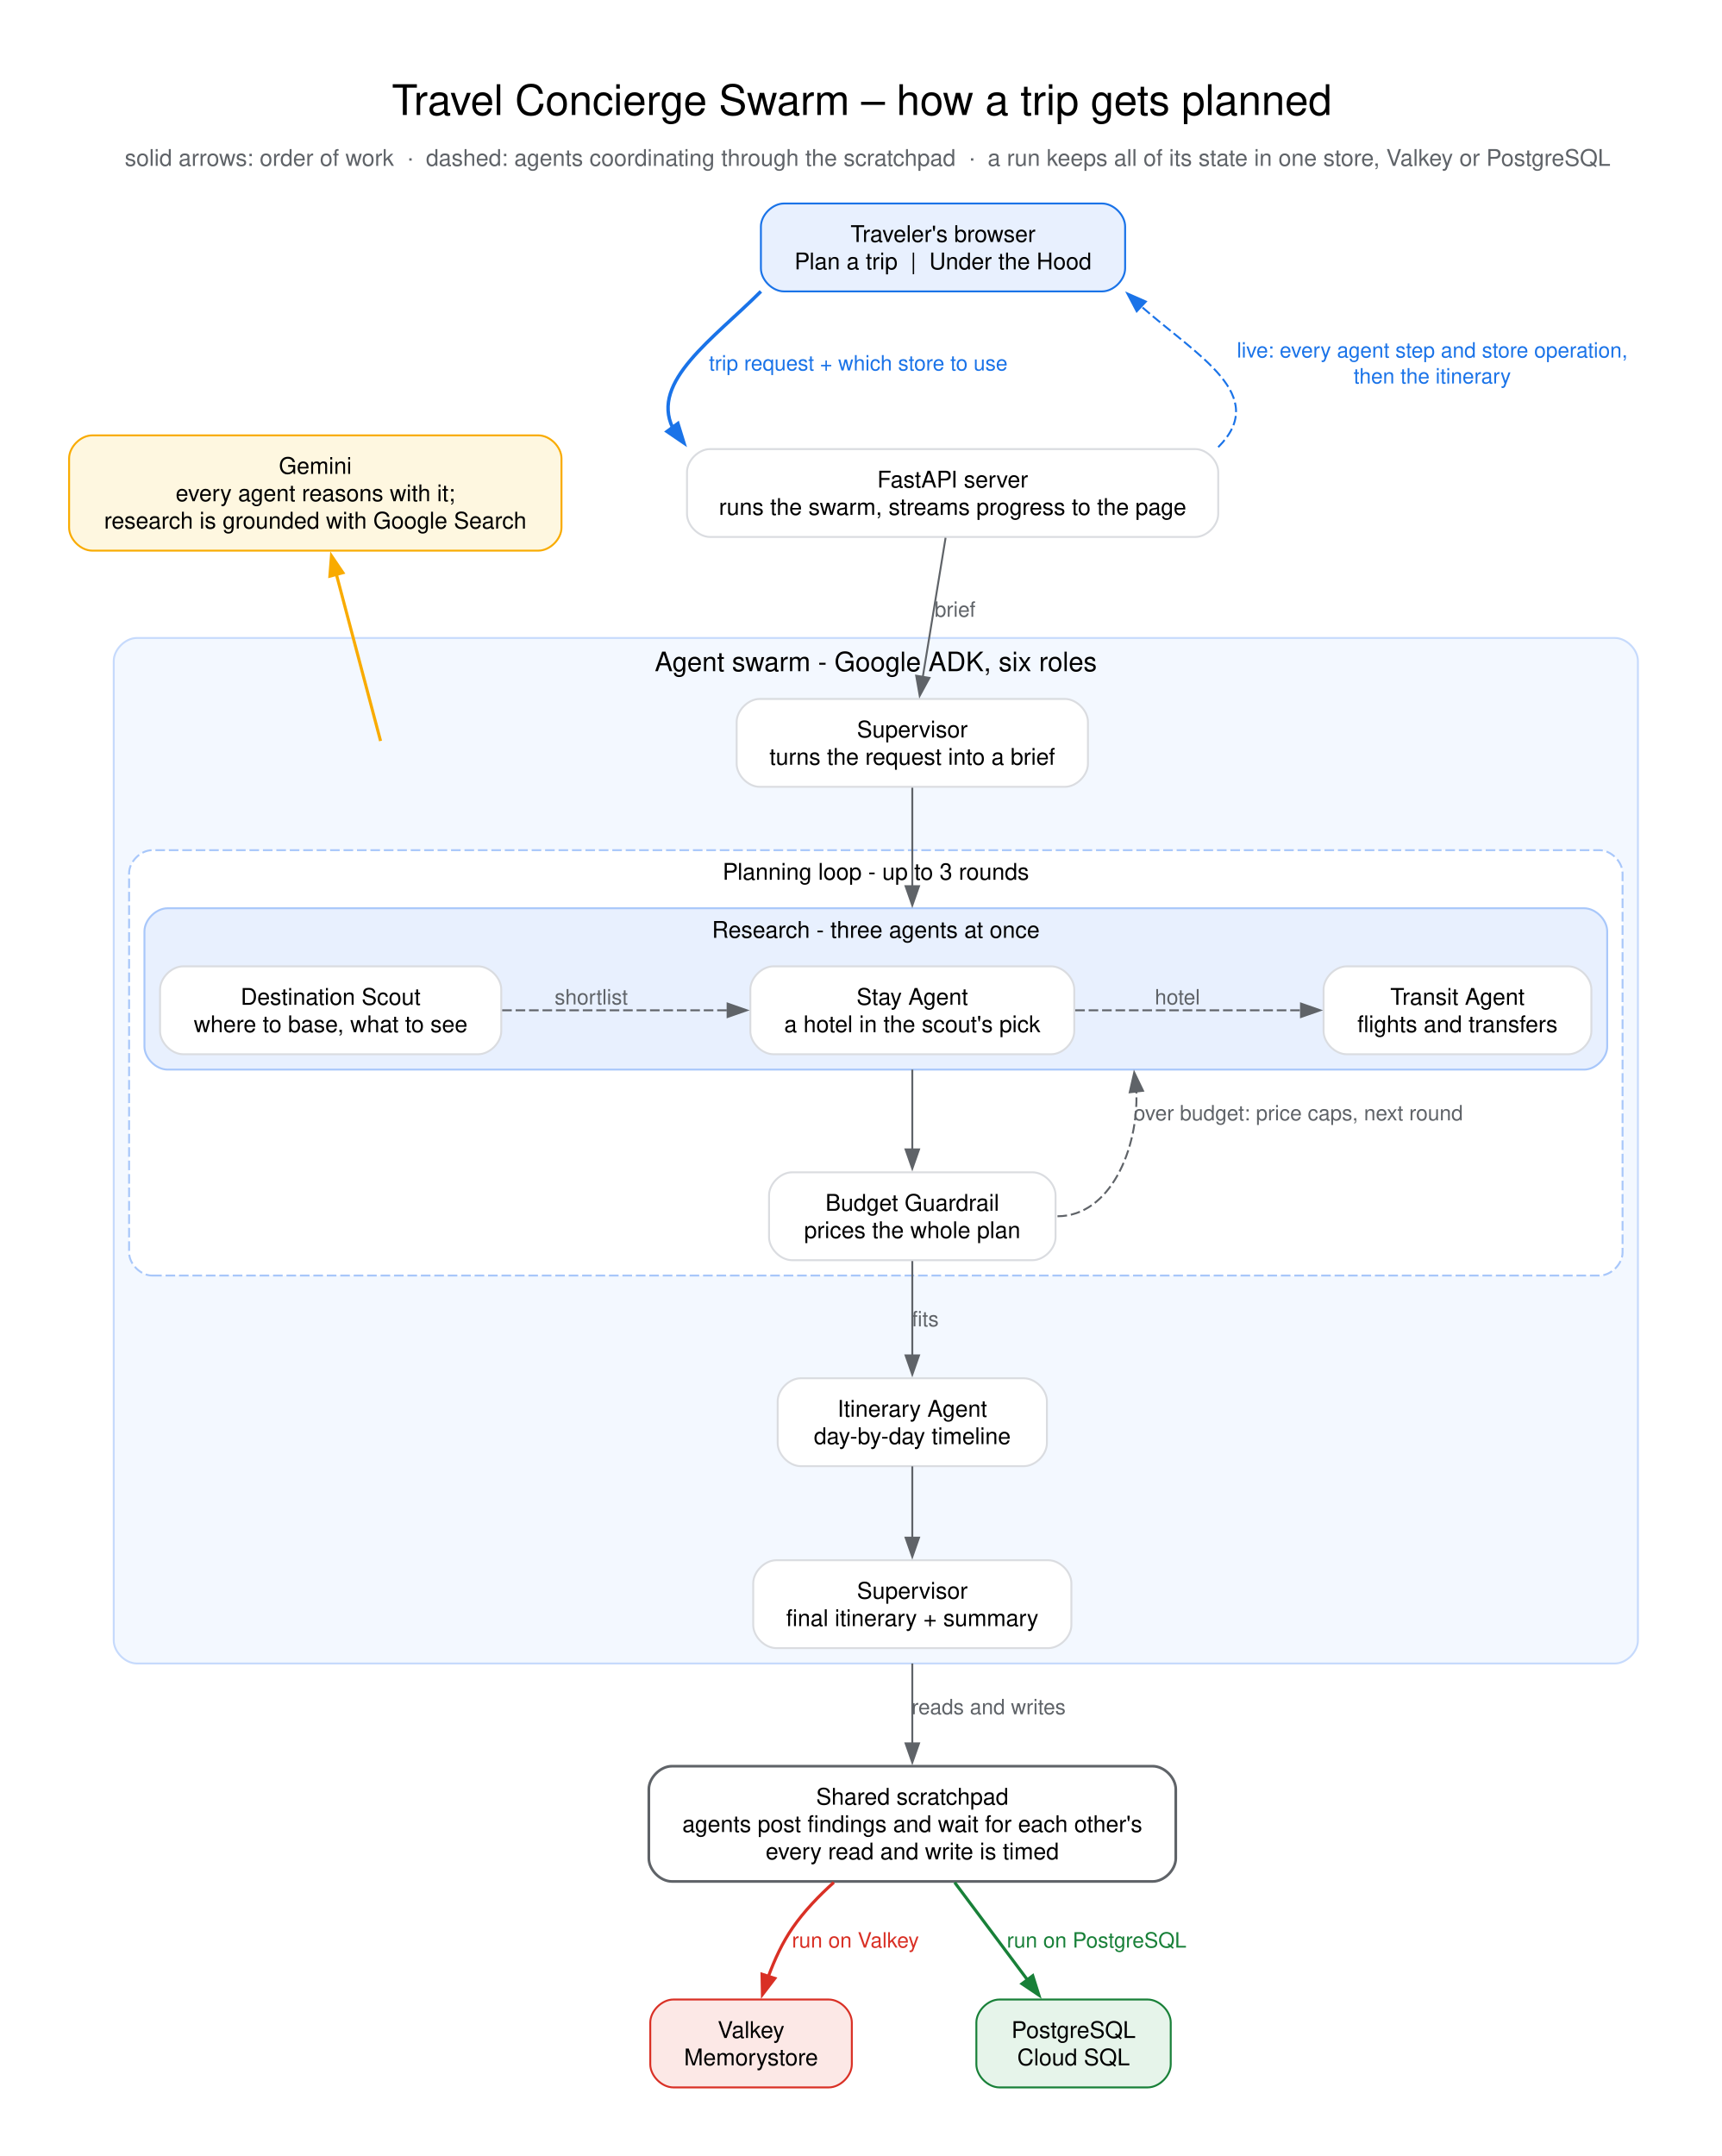
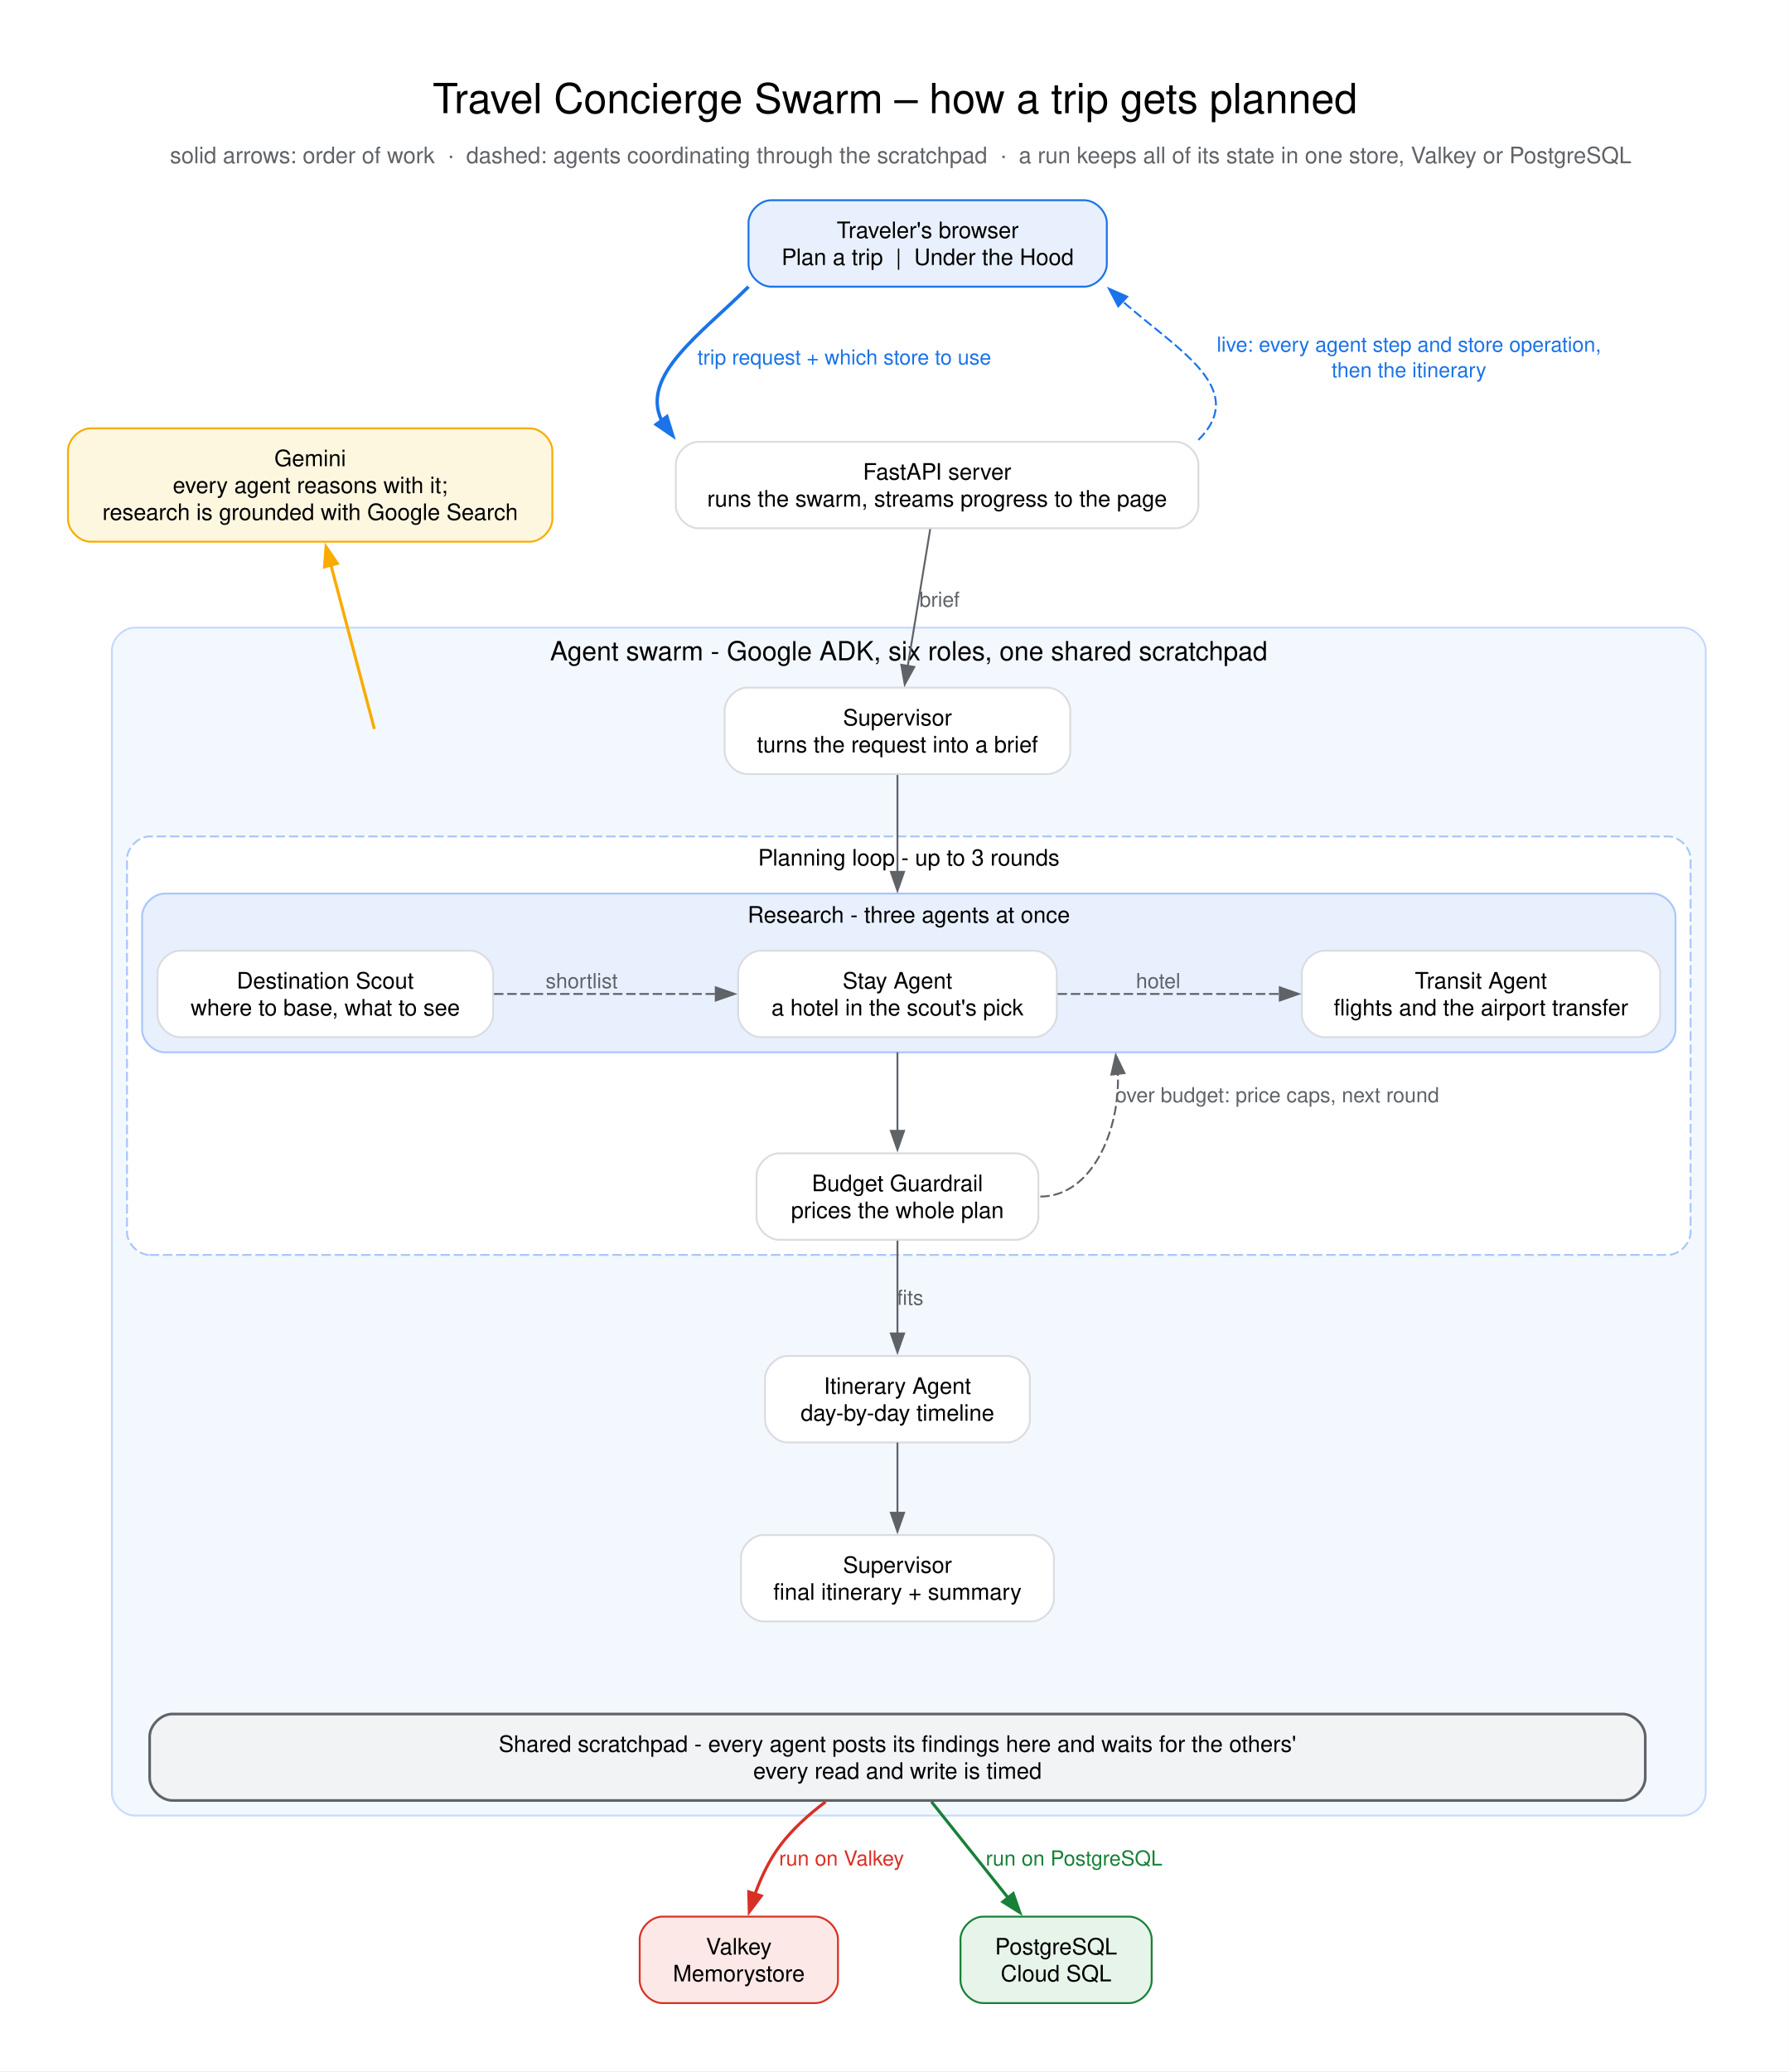
- <svg xmlns="http://www.w3.org/2000/svg" width="897pt" height="1123pt" viewBox="0.00 0.00 897.00 1123.00">
-   <g id="graph0" class="graph" transform="scale(1 1) rotate(0) translate(36 1087.27)">
-     <polygon fill="white" stroke="none" points="-36,36 -36,-1087.27 861.25,-1087.27 861.25,36 -36,36" />
-     <text xml:space="preserve" text-anchor="start" x="168.12" y="-1027.37" font-family="Helvetica,sans-Serif" font-size="22.00">Travel Concierge Swarm – how a trip gets planned</text>
-     <text xml:space="preserve" text-anchor="start" x="29" y="-1000.87" font-family="Helvetica,sans-Serif" font-size="12.00" fill="#5f6368">solid arrows: order of work  ·  dashed: agents coordinating through the scratchpad  ·  a run keeps all of its state in one store, Valkey or PostgreSQL</text>
+ <svg xmlns="http://www.w3.org/2000/svg" width="947pt" height="1097pt" viewBox="0.00 0.00 947.00 1097.00">
+   <g id="graph0" class="graph" transform="scale(1 1) rotate(0) translate(36 1060.52)">
+     <polygon fill="white" stroke="none" points="-36,36 -36,-1060.52 911.25,-1060.52 911.25,36 -36,36" />
+     <text xml:space="preserve" text-anchor="start" x="193.12" y="-1000.62" font-family="Helvetica,sans-Serif" font-size="22.00">Travel Concierge Swarm – how a trip gets planned</text>
+     <text xml:space="preserve" text-anchor="start" x="54" y="-974.12" font-family="Helvetica,sans-Serif" font-size="12.00" fill="#5f6368">solid arrows: order of work  ·  dashed: agents coordinating through the scratchpad  ·  a run keeps all of its state in one store, Valkey or PostgreSQL</text>
    <g id="clust1" class="cluster">
-       <path fill="#f3f8ff" stroke="#c6dafc" d="M35.25,-220.81C35.25,-220.81 805.25,-220.81 805.25,-220.81 811.25,-220.81 817.25,-226.81 817.25,-232.81 817.25,-232.81 817.25,-742.96 817.25,-742.96 817.25,-748.96 811.25,-754.96 805.25,-754.96 805.25,-754.96 35.25,-754.96 35.25,-754.96 29.25,-754.96 23.25,-748.96 23.25,-742.96 23.25,-742.96 23.25,-232.81 23.25,-232.81 23.25,-226.81 29.25,-220.81 35.25,-220.81" />
-       <text xml:space="preserve" text-anchor="middle" x="420.25" y="-737.66" font-family="Helvetica,sans-Serif" font-size="14.00">Agent swarm - Google ADK, six roles</text>
+       <path fill="#f3f8ff" stroke="#c6dafc" d="M35.25,-99.28C35.25,-99.28 855.25,-99.28 855.25,-99.28 861.25,-99.28 867.25,-105.28 867.25,-111.28 867.25,-111.28 867.25,-716.21 867.25,-716.21 867.25,-722.21 861.25,-728.21 855.25,-728.21 855.25,-728.21 35.25,-728.21 35.25,-728.21 29.25,-728.21 23.25,-722.21 23.25,-716.21 23.25,-716.21 23.25,-111.28 23.25,-111.28 23.25,-105.28 29.25,-99.28 35.25,-99.28" />
+       <text xml:space="preserve" text-anchor="middle" x="445.25" y="-710.91" font-family="Helvetica,sans-Serif" font-size="14.00">Agent swarm - Google ADK, six roles, one shared scratchpad</text>
    </g>
    <g id="clust3" class="cluster">
-       <path fill="white" stroke="#a8c7fa" stroke-dasharray="5,2" d="M43.25,-422.87C43.25,-422.87 797.25,-422.87 797.25,-422.87 803.25,-422.87 809.25,-428.87 809.25,-434.87 809.25,-434.87 809.25,-632.43 809.25,-632.43 809.25,-638.43 803.25,-644.43 797.25,-644.43 797.25,-644.43 43.25,-644.43 43.25,-644.43 37.25,-644.43 31.25,-638.43 31.25,-632.43 31.25,-632.43 31.25,-434.87 31.25,-434.87 31.25,-428.87 37.25,-422.87 43.25,-422.87" />
-       <text xml:space="preserve" text-anchor="middle" x="420.25" y="-629.03" font-family="Helvetica,sans-Serif" font-size="12.00">Planning loop - up to 3 rounds</text>
+       <path fill="white" stroke="#a8c7fa" stroke-dasharray="5,2" d="M43.25,-396.12C43.25,-396.12 847.25,-396.12 847.25,-396.12 853.25,-396.12 859.25,-402.12 859.25,-408.12 859.25,-408.12 859.25,-605.68 859.25,-605.68 859.25,-611.68 853.25,-617.68 847.25,-617.68 847.25,-617.68 43.25,-617.68 43.25,-617.68 37.25,-617.68 31.25,-611.68 31.25,-605.68 31.25,-605.68 31.25,-408.12 31.25,-408.12 31.25,-402.12 37.25,-396.12 43.25,-396.12" />
+       <text xml:space="preserve" text-anchor="middle" x="445.25" y="-602.28" font-family="Helvetica,sans-Serif" font-size="12.00">Planning loop - up to 3 rounds</text>
    </g>
    <g id="clust4" class="cluster">
-       <path fill="#e8f0fe" stroke="#a8c7fa" d="M51.25,-530.15C51.25,-530.15 789.25,-530.15 789.25,-530.15 795.25,-530.15 801.25,-536.15 801.25,-542.15 801.25,-542.15 801.25,-602.18 801.25,-602.18 801.25,-608.18 795.25,-614.18 789.25,-614.18 789.25,-614.18 51.25,-614.18 51.25,-614.18 45.25,-614.18 39.25,-608.18 39.25,-602.18 39.25,-602.18 39.25,-542.15 39.25,-542.15 39.25,-536.15 45.25,-530.15 51.25,-530.15" />
-       <text xml:space="preserve" text-anchor="middle" x="420.25" y="-598.78" font-family="Helvetica,sans-Serif" font-size="12.00">Research - three agents at once</text>
+       <path fill="#e8f0fe" stroke="#a8c7fa" d="M51.25,-503.4C51.25,-503.4 839.25,-503.4 839.25,-503.4 845.25,-503.4 851.25,-509.4 851.25,-515.4 851.25,-515.4 851.25,-575.43 851.25,-575.43 851.25,-581.43 845.25,-587.43 839.25,-587.43 839.25,-587.43 51.25,-587.43 51.25,-587.43 45.25,-587.43 39.25,-581.43 39.25,-575.43 39.25,-575.43 39.25,-515.4 39.25,-515.4 39.25,-509.4 45.25,-503.4 51.25,-503.4" />
+       <text xml:space="preserve" text-anchor="middle" x="445.25" y="-572.03" font-family="Helvetica,sans-Serif" font-size="12.00">Research - three agents at once</text>
    </g>
    <g id="node1" class="node">
-       <path fill="#e8f0fe" stroke="#1a73e8" d="M538.12,-981.27C538.12,-981.27 372.38,-981.27 372.38,-981.27 366.38,-981.27 360.38,-975.27 360.38,-969.27 360.38,-969.27 360.38,-947.49 360.38,-947.49 360.38,-941.49 366.38,-935.49 372.38,-935.49 372.38,-935.49 538.12,-935.49 538.12,-935.49 544.12,-935.49 550.12,-941.49 550.12,-947.49 550.12,-947.49 550.12,-969.27 550.12,-969.27 550.12,-975.27 544.12,-981.27 538.12,-981.27" />
-       <text xml:space="preserve" text-anchor="middle" x="455.25" y="-961.23" font-family="Helvetica,sans-Serif" font-size="12.00">Traveler's browser</text>
-       <text xml:space="preserve" text-anchor="middle" x="455.25" y="-946.98" font-family="Helvetica,sans-Serif" font-size="12.00">Plan a trip  |  Under the Hood</text>
+       <path fill="#e8f0fe" stroke="#1a73e8" d="M538.12,-954.52C538.12,-954.52 372.38,-954.52 372.38,-954.52 366.38,-954.52 360.38,-948.52 360.38,-942.52 360.38,-942.52 360.38,-920.74 360.38,-920.74 360.38,-914.74 366.38,-908.74 372.38,-908.74 372.38,-908.74 538.12,-908.74 538.12,-908.74 544.12,-908.74 550.12,-914.74 550.12,-920.74 550.12,-920.74 550.12,-942.52 550.12,-942.52 550.12,-948.52 544.12,-954.52 538.12,-954.52" />
+       <text xml:space="preserve" text-anchor="middle" x="455.25" y="-934.48" font-family="Helvetica,sans-Serif" font-size="12.00">Traveler's browser</text>
+       <text xml:space="preserve" text-anchor="middle" x="455.25" y="-920.23" font-family="Helvetica,sans-Serif" font-size="12.00">Plan a trip  |  Under the Hood</text>
    </g>
    <g id="node2" class="node">
-       <path fill="white" stroke="#dadce0" d="M586.62,-853.36C586.62,-853.36 333.88,-853.36 333.88,-853.36 327.88,-853.36 321.88,-847.36 321.88,-841.36 321.88,-841.36 321.88,-819.58 321.88,-819.58 321.88,-813.58 327.88,-807.58 333.88,-807.58 333.88,-807.58 586.62,-807.58 586.62,-807.58 592.62,-807.58 598.62,-813.58 598.62,-819.58 598.62,-819.58 598.62,-841.36 598.62,-841.36 598.62,-847.36 592.62,-853.36 586.62,-853.36" />
-       <text xml:space="preserve" text-anchor="middle" x="460.25" y="-833.32" font-family="Helvetica,sans-Serif" font-size="12.00">FastAPI server</text>
-       <text xml:space="preserve" text-anchor="middle" x="460.25" y="-819.07" font-family="Helvetica,sans-Serif" font-size="12.00">runs the swarm, streams progress to the page</text>
+       <path fill="white" stroke="#dadce0" d="M586.62,-826.61C586.62,-826.61 333.88,-826.61 333.88,-826.61 327.88,-826.61 321.88,-820.61 321.88,-814.61 321.88,-814.61 321.88,-792.83 321.88,-792.83 321.88,-786.83 327.88,-780.83 333.88,-780.83 333.88,-780.83 586.62,-780.83 586.62,-780.83 592.62,-780.83 598.62,-786.83 598.62,-792.83 598.62,-792.83 598.62,-814.61 598.62,-814.61 598.62,-820.61 592.62,-826.61 586.62,-826.61" />
+       <text xml:space="preserve" text-anchor="middle" x="460.25" y="-806.57" font-family="Helvetica,sans-Serif" font-size="12.00">FastAPI server</text>
+       <text xml:space="preserve" text-anchor="middle" x="460.25" y="-792.32" font-family="Helvetica,sans-Serif" font-size="12.00">runs the swarm, streams progress to the page</text>
    </g>
    <g id="edge1" class="edge">
-       <path fill="none" stroke="#1a73e8" stroke-width="1.8" d="M360.38,-935.49C335.57,-910.69 302.83,-888.62 314.42,-864.47" />
-       <polygon fill="#1a73e8" stroke="#1a73e8" stroke-width="1.8" points="317.14,-866.68 320.26,-856.56 311.51,-862.53 317.14,-866.68" />
-       <text xml:space="preserve" text-anchor="middle" x="414.16" y="-894.29" font-family="Helvetica,sans-Serif" font-size="11.00" fill="#1a73e8">trip request + which store to use  </text>
+       <path fill="none" stroke="#1a73e8" stroke-width="1.8" d="M360.38,-908.74C335.57,-883.94 302.83,-861.87 314.42,-837.72" />
+       <polygon fill="#1a73e8" stroke="#1a73e8" stroke-width="1.8" points="317.14,-839.93 320.26,-829.81 311.51,-835.78 317.14,-839.93" />
+       <text xml:space="preserve" text-anchor="middle" x="414.16" y="-867.54" font-family="Helvetica,sans-Serif" font-size="11.00" fill="#1a73e8">trip request + which store to use  </text>
    </g>
    <g id="node3" class="node">
-       <path fill="#fef7e0" stroke="#f9ab00" d="M244.5,-860.49C244.5,-860.49 12,-860.49 12,-860.49 6,-860.49 0,-854.49 0,-848.49 0,-848.49 0,-812.46 0,-812.46 0,-806.46 6,-800.46 12,-800.46 12,-800.46 244.5,-800.46 244.5,-800.46 250.5,-800.46 256.5,-806.46 256.5,-812.46 256.5,-812.46 256.5,-848.49 256.5,-848.49 256.5,-854.49 250.5,-860.49 244.5,-860.49" />
-       <text xml:space="preserve" text-anchor="middle" x="128.25" y="-840.45" font-family="Helvetica,sans-Serif" font-size="12.00">Gemini</text>
-       <text xml:space="preserve" text-anchor="middle" x="128.25" y="-826.2" font-family="Helvetica,sans-Serif" font-size="12.00">every agent reasons with it;</text>
-       <text xml:space="preserve" text-anchor="middle" x="128.25" y="-811.95" font-family="Helvetica,sans-Serif" font-size="12.00">research is grounded with Google Search</text>
+       <path fill="#fef7e0" stroke="#f9ab00" d="M244.5,-833.74C244.5,-833.74 12,-833.74 12,-833.74 6,-833.74 0,-827.74 0,-821.74 0,-821.74 0,-785.71 0,-785.71 0,-779.71 6,-773.71 12,-773.71 12,-773.71 244.5,-773.71 244.5,-773.71 250.5,-773.71 256.5,-779.71 256.5,-785.71 256.5,-785.71 256.5,-821.74 256.5,-821.74 256.5,-827.74 250.5,-833.74 244.5,-833.74" />
+       <text xml:space="preserve" text-anchor="middle" x="128.25" y="-813.7" font-family="Helvetica,sans-Serif" font-size="12.00">Gemini</text>
+       <text xml:space="preserve" text-anchor="middle" x="128.25" y="-799.45" font-family="Helvetica,sans-Serif" font-size="12.00">every agent reasons with it;</text>
+       <text xml:space="preserve" text-anchor="middle" x="128.25" y="-785.2" font-family="Helvetica,sans-Serif" font-size="12.00">research is grounded with Google Search</text>
    </g>
    <g id="edge2" class="edge">
-       <path fill="none" stroke="#1a73e8" stroke-dasharray="5,2" d="M598.62,-854.36C625.66,-881.4 587.91,-901.82 558.52,-927.67" />
-       <polygon fill="#1a73e8" stroke="#1a73e8" points="556.16,-925.08 551.23,-934.46 560.93,-930.2 556.16,-925.08" />
-       <text xml:space="preserve" text-anchor="middle" x="707.06" y="-901.04" font-family="Helvetica,sans-Serif" font-size="11.00" fill="#1a73e8">  live: every agent step and store operation,</text>
-       <text xml:space="preserve" text-anchor="middle" x="707.06" y="-887.54" font-family="Helvetica,sans-Serif" font-size="11.00" fill="#1a73e8">  then the itinerary</text>
+       <path fill="none" stroke="#1a73e8" stroke-dasharray="5,2" d="M598.62,-827.61C625.66,-854.65 587.91,-875.07 558.52,-900.92" />
+       <polygon fill="#1a73e8" stroke="#1a73e8" points="556.16,-898.33 551.23,-907.71 560.93,-903.45 556.16,-898.33" />
+       <text xml:space="preserve" text-anchor="middle" x="707.06" y="-874.29" font-family="Helvetica,sans-Serif" font-size="11.00" fill="#1a73e8">  live: every agent step and store operation,</text>
+       <text xml:space="preserve" text-anchor="middle" x="707.06" y="-860.79" font-family="Helvetica,sans-Serif" font-size="11.00" fill="#1a73e8">  then the itinerary</text>
    </g>
    <g id="node5" class="node">
-       <path fill="white" stroke="#dadce0" d="M518.75,-723.21C518.75,-723.21 359.75,-723.21 359.75,-723.21 353.75,-723.21 347.75,-717.21 347.75,-711.21 347.75,-711.21 347.75,-689.43 347.75,-689.43 347.75,-683.43 353.75,-677.43 359.75,-677.43 359.75,-677.43 518.75,-677.43 518.75,-677.43 524.75,-677.43 530.75,-683.43 530.75,-689.43 530.75,-689.43 530.75,-711.21 530.75,-711.21 530.75,-717.21 524.75,-723.21 518.75,-723.21" />
-       <text xml:space="preserve" text-anchor="middle" x="439.25" y="-703.17" font-family="Helvetica,sans-Serif" font-size="12.00">Supervisor</text>
-       <text xml:space="preserve" text-anchor="middle" x="439.25" y="-688.92" font-family="Helvetica,sans-Serif" font-size="12.00">turns the request into a brief</text>
+       <path fill="white" stroke="#dadce0" d="M518.75,-696.46C518.75,-696.46 359.75,-696.46 359.75,-696.46 353.75,-696.46 347.75,-690.46 347.75,-684.46 347.75,-684.46 347.75,-662.68 347.75,-662.68 347.75,-656.68 353.75,-650.68 359.75,-650.68 359.75,-650.68 518.75,-650.68 518.75,-650.68 524.75,-650.68 530.75,-656.68 530.75,-662.68 530.75,-662.68 530.75,-684.46 530.75,-684.46 530.75,-690.46 524.75,-696.46 518.75,-696.46" />
+       <text xml:space="preserve" text-anchor="middle" x="439.25" y="-676.42" font-family="Helvetica,sans-Serif" font-size="12.00">Supervisor</text>
+       <text xml:space="preserve" text-anchor="middle" x="439.25" y="-662.17" font-family="Helvetica,sans-Serif" font-size="12.00">turns the request into a brief</text>
    </g>
    <g id="edge4" class="edge">
-       <path fill="none" stroke="#5f6368" d="M456.59,-807.15C453.31,-787.12 448.45,-757.45 444.71,-734.62" />
-       <polygon fill="#5f6368" stroke="#5f6368" points="448.18,-734.18 443.11,-724.88 441.27,-735.32 448.18,-734.18" />
-       <text xml:space="preserve" text-anchor="middle" x="461.51" y="-766.01" font-family="Helvetica,sans-Serif" font-size="11.00" fill="#5f6368">brief</text>
+       <path fill="none" stroke="#5f6368" d="M456.59,-780.4C453.31,-760.37 448.45,-730.7 444.71,-707.87" />
+       <polygon fill="#5f6368" stroke="#5f6368" points="448.18,-707.43 443.11,-698.13 441.27,-708.57 448.18,-707.43" />
+       <text xml:space="preserve" text-anchor="middle" x="461.51" y="-739.26" font-family="Helvetica,sans-Serif" font-size="11.00" fill="#5f6368">brief</text>
    </g>
    <g id="edge13" class="edge">
-       <path fill="none" stroke="#f9ab00" stroke-width="1.6" d="M139.15,-788.41C149.09,-750.92 162.25,-701.32 162.25,-701.32" />
-       <polygon fill="#f9ab00" stroke="#f9ab00" stroke-width="1.6" points="135.85,-787.17 136.67,-797.73 142.62,-788.96 135.85,-787.17" />
+       <path fill="none" stroke="#f9ab00" stroke-width="1.6" d="M139.15,-761.66C149.09,-724.17 162.25,-674.57 162.25,-674.57" />
+       <polygon fill="#f9ab00" stroke="#f9ab00" stroke-width="1.6" points="135.85,-760.42 136.67,-770.98 142.62,-762.21 135.85,-760.42" />
    </g>
    <g id="node7" class="node">
-       <path fill="white" stroke="#dadce0" d="M511.62,-583.93C511.62,-583.93 366.88,-583.93 366.88,-583.93 360.88,-583.93 354.88,-577.93 354.88,-571.93 354.88,-571.93 354.88,-550.15 354.88,-550.15 354.88,-544.15 360.88,-538.15 366.88,-538.15 366.88,-538.15 511.62,-538.15 511.62,-538.15 517.62,-538.15 523.62,-544.15 523.62,-550.15 523.62,-550.15 523.62,-571.93 523.62,-571.93 523.62,-577.93 517.62,-583.93 511.62,-583.93" />
-       <text xml:space="preserve" text-anchor="middle" x="439.25" y="-563.89" font-family="Helvetica,sans-Serif" font-size="12.00">Stay Agent</text>
-       <text xml:space="preserve" text-anchor="middle" x="439.25" y="-549.64" font-family="Helvetica,sans-Serif" font-size="12.00">a hotel in the scout's pick</text>
+       <path fill="white" stroke="#dadce0" d="M511.62,-557.18C511.62,-557.18 366.88,-557.18 366.88,-557.18 360.88,-557.18 354.88,-551.18 354.88,-545.18 354.88,-545.18 354.88,-523.4 354.88,-523.4 354.88,-517.4 360.88,-511.4 366.88,-511.4 366.88,-511.4 511.62,-511.4 511.62,-511.4 517.62,-511.4 523.62,-517.4 523.62,-523.4 523.62,-523.4 523.62,-545.18 523.62,-545.18 523.62,-551.18 517.62,-557.18 511.62,-557.18" />
+       <text xml:space="preserve" text-anchor="middle" x="439.25" y="-537.14" font-family="Helvetica,sans-Serif" font-size="12.00">Stay Agent</text>
+       <text xml:space="preserve" text-anchor="middle" x="439.25" y="-522.89" font-family="Helvetica,sans-Serif" font-size="12.00">a hotel in the scout's pick</text>
    </g>
    <g id="edge5" class="edge">
-       <path fill="none" stroke="#5f6368" d="M439.25,-676.96C439.25,-662.89 439.25,-643.97 439.25,-625.54" />
-       <polygon fill="#5f6368" stroke="#5f6368" points="442.75,-625.69 439.25,-615.69 435.75,-625.69 442.75,-625.69" />
+       <path fill="none" stroke="#5f6368" d="M439.25,-650.21C439.25,-636.14 439.25,-617.22 439.25,-598.79" />
+       <polygon fill="#5f6368" stroke="#5f6368" points="442.75,-598.94 439.25,-588.94 435.75,-598.94 442.75,-598.94" />
    </g>
    <g id="node6" class="node">
-       <path fill="white" stroke="#dadce0" d="M213.12,-583.93C213.12,-583.93 59.38,-583.93 59.38,-583.93 53.38,-583.93 47.38,-577.93 47.38,-571.93 47.38,-571.93 47.38,-550.15 47.38,-550.15 47.38,-544.15 53.38,-538.15 59.38,-538.15 59.38,-538.15 213.12,-538.15 213.12,-538.15 219.12,-538.15 225.12,-544.15 225.12,-550.15 225.12,-550.15 225.12,-571.93 225.12,-571.93 225.12,-577.93 219.12,-583.93 213.12,-583.93" />
-       <text xml:space="preserve" text-anchor="middle" x="136.25" y="-563.89" font-family="Helvetica,sans-Serif" font-size="12.00">Destination Scout</text>
-       <text xml:space="preserve" text-anchor="middle" x="136.25" y="-549.64" font-family="Helvetica,sans-Serif" font-size="12.00">where to base, what to see</text>
+       <path fill="white" stroke="#dadce0" d="M213.12,-557.18C213.12,-557.18 59.38,-557.18 59.38,-557.18 53.38,-557.18 47.38,-551.18 47.38,-545.18 47.38,-545.18 47.38,-523.4 47.38,-523.4 47.38,-517.4 53.38,-511.4 59.38,-511.4 59.38,-511.4 213.12,-511.4 213.12,-511.4 219.12,-511.4 225.12,-517.4 225.12,-523.4 225.12,-523.4 225.12,-545.18 225.12,-545.18 225.12,-551.18 219.12,-557.18 213.12,-557.18" />
+       <text xml:space="preserve" text-anchor="middle" x="136.25" y="-537.14" font-family="Helvetica,sans-Serif" font-size="12.00">Destination Scout</text>
+       <text xml:space="preserve" text-anchor="middle" x="136.25" y="-522.89" font-family="Helvetica,sans-Serif" font-size="12.00">where to base, what to see</text>
    </g>
    <g id="edge7" class="edge">
-       <path fill="none" stroke="#5f6368" stroke-dasharray="5,2" d="M225.61,-561.04C264.81,-561.04 304.01,-561.04 343.21,-561.04" />
-       <polygon fill="#5f6368" stroke="#5f6368" points="343.03,-564.54 353.03,-561.04 343.03,-557.54 343.03,-564.54" />
-       <text xml:space="preserve" text-anchor="middle" x="272.01" y="-564.09" font-family="Helvetica,sans-Serif" font-size="11.00" fill="#5f6368">shortlist</text>
+       <path fill="none" stroke="#5f6368" stroke-dasharray="5,2" d="M225.61,-534.29C264.81,-534.29 304.01,-534.29 343.21,-534.29" />
+       <polygon fill="#5f6368" stroke="#5f6368" points="343.03,-537.79 353.03,-534.29 343.03,-530.79 343.03,-537.79" />
+       <text xml:space="preserve" text-anchor="middle" x="272.01" y="-537.34" font-family="Helvetica,sans-Serif" font-size="11.00" fill="#5f6368">shortlist</text>
    </g>
    <g id="node8" class="node">
-       <path fill="white" stroke="#dadce0" d="M781,-583.93C781,-583.93 665.5,-583.93 665.5,-583.93 659.5,-583.93 653.5,-577.93 653.5,-571.93 653.5,-571.93 653.5,-550.15 653.5,-550.15 653.5,-544.15 659.5,-538.15 665.5,-538.15 665.5,-538.15 781,-538.15 781,-538.15 787,-538.15 793,-544.15 793,-550.15 793,-550.15 793,-571.93 793,-571.93 793,-577.93 787,-583.93 781,-583.93" />
-       <text xml:space="preserve" text-anchor="middle" x="723.25" y="-563.89" font-family="Helvetica,sans-Serif" font-size="12.00">Transit Agent</text>
-       <text xml:space="preserve" text-anchor="middle" x="723.25" y="-549.64" font-family="Helvetica,sans-Serif" font-size="12.00">flights and transfers</text>
+       <path fill="white" stroke="#dadce0" d="M831.12,-557.18C831.12,-557.18 665.38,-557.18 665.38,-557.18 659.38,-557.18 653.38,-551.18 653.38,-545.18 653.38,-545.18 653.38,-523.4 653.38,-523.4 653.38,-517.4 659.38,-511.4 665.38,-511.4 665.38,-511.4 831.12,-511.4 831.12,-511.4 837.12,-511.4 843.12,-517.4 843.12,-523.4 843.12,-523.4 843.12,-545.18 843.12,-545.18 843.12,-551.18 837.12,-557.18 831.12,-557.18" />
+       <text xml:space="preserve" text-anchor="middle" x="748.25" y="-537.14" font-family="Helvetica,sans-Serif" font-size="12.00">Transit Agent</text>
+       <text xml:space="preserve" text-anchor="middle" x="748.25" y="-522.89" font-family="Helvetica,sans-Serif" font-size="12.00">flights and the airport transfer</text>
    </g>
    <g id="edge8" class="edge">
-       <path fill="none" stroke="#5f6368" stroke-dasharray="5,2" d="M524.12,-561.04C563.38,-561.04 602.63,-561.04 641.89,-561.04" />
-       <polygon fill="#5f6368" stroke="#5f6368" points="641.73,-564.54 651.73,-561.04 641.73,-557.54 641.73,-564.54" />
-       <text xml:space="preserve" text-anchor="middle" x="577.36" y="-564.09" font-family="Helvetica,sans-Serif" font-size="11.00" fill="#5f6368">hotel</text>
+       <path fill="none" stroke="#5f6368" stroke-dasharray="5,2" d="M524.04,-534.29C563.32,-534.29 602.6,-534.29 641.87,-534.29" />
+       <polygon fill="#5f6368" stroke="#5f6368" points="641.71,-537.79 651.71,-534.29 641.71,-530.79 641.71,-537.79" />
+       <text xml:space="preserve" text-anchor="middle" x="577.32" y="-537.34" font-family="Helvetica,sans-Serif" font-size="11.00" fill="#5f6368">hotel</text>
    </g>
    <g id="node9" class="node">
-       <path fill="white" stroke="#dadce0" d="M501.88,-476.65C501.88,-476.65 376.62,-476.65 376.62,-476.65 370.62,-476.65 364.62,-470.65 364.62,-464.65 364.62,-464.65 364.62,-442.87 364.62,-442.87 364.62,-436.87 370.62,-430.87 376.62,-430.87 376.62,-430.87 501.88,-430.87 501.88,-430.87 507.88,-430.87 513.88,-436.87 513.88,-442.87 513.88,-442.87 513.88,-464.65 513.88,-464.65 513.88,-470.65 507.88,-476.65 501.88,-476.65" />
-       <text xml:space="preserve" text-anchor="middle" x="439.25" y="-456.61" font-family="Helvetica,sans-Serif" font-size="12.00">Budget Guardrail</text>
-       <text xml:space="preserve" text-anchor="middle" x="439.25" y="-442.36" font-family="Helvetica,sans-Serif" font-size="12.00">prices the whole plan</text>
+       <path fill="white" stroke="#dadce0" d="M501.88,-449.9C501.88,-449.9 376.62,-449.9 376.62,-449.9 370.62,-449.9 364.62,-443.9 364.62,-437.9 364.62,-437.9 364.62,-416.12 364.62,-416.12 364.62,-410.12 370.62,-404.12 376.62,-404.12 376.62,-404.12 501.88,-404.12 501.88,-404.12 507.88,-404.12 513.88,-410.12 513.88,-416.12 513.88,-416.12 513.88,-437.9 513.88,-437.9 513.88,-443.9 507.88,-449.9 501.88,-449.9" />
+       <text xml:space="preserve" text-anchor="middle" x="439.25" y="-429.86" font-family="Helvetica,sans-Serif" font-size="12.00">Budget Guardrail</text>
+       <text xml:space="preserve" text-anchor="middle" x="439.25" y="-415.61" font-family="Helvetica,sans-Serif" font-size="12.00">prices the whole plan</text>
    </g>
    <g id="edge6" class="edge">
-       <path fill="none" stroke="#5f6368" d="M439.25,-530.15C439.25,-517.07 439.25,-501.68 439.25,-488.22" />
-       <polygon fill="#5f6368" stroke="#5f6368" points="442.75,-488.57 439.25,-478.57 435.75,-488.57 442.75,-488.57" />
+       <path fill="none" stroke="#5f6368" d="M439.25,-503.4C439.25,-490.32 439.25,-474.93 439.25,-461.47" />
+       <polygon fill="#5f6368" stroke="#5f6368" points="442.75,-461.82 439.25,-451.82 435.75,-461.82 442.75,-461.82" />
    </g>
    <g id="edge9" class="edge">
-       <path fill="none" stroke="#5f6368" stroke-dasharray="5,2" d="M514.88,-453.76C542.28,-453.76 557.19,-488.91 555.96,-518.96" />
-       <polygon fill="#5f6368" stroke="#5f6368" points="552.51,-518.32 554.86,-528.65 559.46,-519.11 552.51,-518.32" />
-       <text xml:space="preserve" text-anchor="middle" x="640.36" y="-503.7" font-family="Helvetica,sans-Serif" font-size="11.00" fill="#5f6368">over budget: price caps, next round</text>
+       <path fill="none" stroke="#5f6368" stroke-dasharray="5,2" d="M514.88,-427.01C542.28,-427.01 557.19,-462.16 555.96,-492.21" />
+       <polygon fill="#5f6368" stroke="#5f6368" points="552.51,-491.57 554.86,-501.9 559.46,-492.36 552.51,-491.57" />
+       <text xml:space="preserve" text-anchor="middle" x="640.36" y="-476.95" font-family="Helvetica,sans-Serif" font-size="11.00" fill="#5f6368">over budget: price caps, next round</text>
    </g>
    <g id="node10" class="node">
-       <path fill="white" stroke="#dadce0" d="M497.38,-369.37C497.38,-369.37 381.12,-369.37 381.12,-369.37 375.12,-369.37 369.12,-363.37 369.12,-357.37 369.12,-357.37 369.12,-335.59 369.12,-335.59 369.12,-329.59 375.12,-323.59 381.12,-323.59 381.12,-323.59 497.38,-323.59 497.38,-323.59 503.38,-323.59 509.38,-329.59 509.38,-335.59 509.38,-335.59 509.38,-357.37 509.38,-357.37 509.38,-363.37 503.38,-369.37 497.38,-369.37" />
-       <text xml:space="preserve" text-anchor="middle" x="439.25" y="-349.33" font-family="Helvetica,sans-Serif" font-size="12.00">Itinerary Agent</text>
-       <text xml:space="preserve" text-anchor="middle" x="439.25" y="-335.08" font-family="Helvetica,sans-Serif" font-size="12.00">day-by-day timeline</text>
+       <path fill="white" stroke="#dadce0" d="M497.38,-342.62C497.38,-342.62 381.12,-342.62 381.12,-342.62 375.12,-342.62 369.12,-336.62 369.12,-330.62 369.12,-330.62 369.12,-308.84 369.12,-308.84 369.12,-302.84 375.12,-296.84 381.12,-296.84 381.12,-296.84 497.38,-296.84 497.38,-296.84 503.38,-296.84 509.38,-302.84 509.38,-308.84 509.38,-308.84 509.38,-330.62 509.38,-330.62 509.38,-336.62 503.38,-342.62 497.38,-342.62" />
+       <text xml:space="preserve" text-anchor="middle" x="439.25" y="-322.58" font-family="Helvetica,sans-Serif" font-size="12.00">Itinerary Agent</text>
+       <text xml:space="preserve" text-anchor="middle" x="439.25" y="-308.33" font-family="Helvetica,sans-Serif" font-size="12.00">day-by-day timeline</text>
    </g>
    <g id="edge10" class="edge">
-       <path fill="none" stroke="#5f6368" d="M439.25,-430.43C439.25,-416.06 439.25,-397.1 439.25,-380.94" />
-       <polygon fill="#5f6368" stroke="#5f6368" points="442.75,-381.29 439.25,-371.29 435.75,-381.29 442.75,-381.29" />
-       <text xml:space="preserve" text-anchor="middle" x="446" y="-396.42" font-family="Helvetica,sans-Serif" font-size="11.00" fill="#5f6368">fits</text>
+       <path fill="none" stroke="#5f6368" d="M439.25,-403.68C439.25,-389.31 439.25,-370.35 439.25,-354.19" />
+       <polygon fill="#5f6368" stroke="#5f6368" points="442.75,-354.54 439.25,-344.54 435.75,-354.54 442.75,-354.54" />
+       <text xml:space="preserve" text-anchor="middle" x="446" y="-369.67" font-family="Helvetica,sans-Serif" font-size="11.00" fill="#5f6368">fits</text>
    </g>
    <g id="node11" class="node">
-       <path fill="white" stroke="#dadce0" d="M510.12,-274.59C510.12,-274.59 368.38,-274.59 368.38,-274.59 362.38,-274.59 356.38,-268.59 356.38,-262.59 356.38,-262.59 356.38,-240.81 356.38,-240.81 356.38,-234.81 362.38,-228.81 368.38,-228.81 368.38,-228.81 510.12,-228.81 510.12,-228.81 516.12,-228.81 522.12,-234.81 522.12,-240.81 522.12,-240.81 522.12,-262.59 522.12,-262.59 522.12,-268.59 516.12,-274.59 510.12,-274.59" />
-       <text xml:space="preserve" text-anchor="middle" x="439.25" y="-254.55" font-family="Helvetica,sans-Serif" font-size="12.00">Supervisor</text>
-       <text xml:space="preserve" text-anchor="middle" x="439.25" y="-240.3" font-family="Helvetica,sans-Serif" font-size="12.00">final itinerary + summary</text>
+       <path fill="white" stroke="#dadce0" d="M510.12,-247.84C510.12,-247.84 368.38,-247.84 368.38,-247.84 362.38,-247.84 356.38,-241.84 356.38,-235.84 356.38,-235.84 356.38,-214.06 356.38,-214.06 356.38,-208.06 362.38,-202.06 368.38,-202.06 368.38,-202.06 510.12,-202.06 510.12,-202.06 516.12,-202.06 522.12,-208.06 522.12,-214.06 522.12,-214.06 522.12,-235.84 522.12,-235.84 522.12,-241.84 516.12,-247.84 510.12,-247.84" />
+       <text xml:space="preserve" text-anchor="middle" x="439.25" y="-227.8" font-family="Helvetica,sans-Serif" font-size="12.00">Supervisor</text>
+       <text xml:space="preserve" text-anchor="middle" x="439.25" y="-213.55" font-family="Helvetica,sans-Serif" font-size="12.00">final itinerary + summary</text>
    </g>
    <g id="edge11" class="edge">
-       <path fill="none" stroke="#5f6368" d="M439.25,-323.49C439.25,-312.37 439.25,-298.62 439.25,-286.21" />
-       <polygon fill="#5f6368" stroke="#5f6368" points="442.75,-286.36 439.25,-276.36 435.75,-286.36 442.75,-286.36" />
+       <path fill="none" stroke="#5f6368" d="M439.25,-296.74C439.25,-285.62 439.25,-271.87 439.25,-259.46" />
+       <polygon fill="#5f6368" stroke="#5f6368" points="442.75,-259.61 439.25,-249.61 435.75,-259.61 442.75,-259.61" />
    </g>
    <g id="node12" class="node">
-       <path fill="white" stroke="#5f6368" stroke-width="1.4" d="M564.5,-167.31C564.5,-167.31 314,-167.31 314,-167.31 308,-167.31 302,-161.31 302,-155.31 302,-155.31 302,-119.28 302,-119.28 302,-113.28 308,-107.28 314,-107.28 314,-107.28 564.5,-107.28 564.5,-107.28 570.5,-107.28 576.5,-113.28 576.5,-119.28 576.5,-119.28 576.5,-155.31 576.5,-155.31 576.5,-161.31 570.5,-167.31 564.5,-167.31" />
-       <text xml:space="preserve" text-anchor="middle" x="439.25" y="-147.27" font-family="Helvetica,sans-Serif" font-size="12.00">Shared scratchpad</text>
-       <text xml:space="preserve" text-anchor="middle" x="439.25" y="-133.02" font-family="Helvetica,sans-Serif" font-size="12.00">agents post findings and wait for each other's</text>
+       <path fill="#f1f3f4" stroke="#5f6368" stroke-width="1.4" d="M823.25,-153.06C823.25,-153.06 55.25,-153.06 55.25,-153.06 49.25,-153.06 43.25,-147.06 43.25,-141.06 43.25,-141.06 43.25,-119.28 43.25,-119.28 43.25,-113.28 49.25,-107.28 55.25,-107.28 55.25,-107.28 823.25,-107.28 823.25,-107.28 829.25,-107.28 835.25,-113.28 835.25,-119.28 835.25,-119.28 835.25,-141.06 835.25,-141.06 835.25,-147.06 829.25,-153.06 823.25,-153.06" />
+       <text xml:space="preserve" text-anchor="middle" x="439.25" y="-133.02" font-family="Helvetica,sans-Serif" font-size="12.00">Shared scratchpad - every agent posts its findings here and waits for the others'</text>
      <text xml:space="preserve" text-anchor="middle" x="439.25" y="-118.77" font-family="Helvetica,sans-Serif" font-size="12.00">every read and write is timed</text>
-     </g>
-     <g id="edge14" class="edge">
-       <path fill="none" stroke="#5f6368" d="M439.25,-220.81C439.25,-207.96 439.25,-192.73 439.25,-178.88" />
-       <polygon fill="#5f6368" stroke="#5f6368" points="442.75,-179.21 439.25,-169.21 435.75,-179.21 442.75,-179.21" />
-       <text xml:space="preserve" text-anchor="middle" x="479" y="-194.36" font-family="Helvetica,sans-Serif" font-size="11.00" fill="#5f6368">reads and writes</text>
    </g>
    <g id="node13" class="node">
      <path fill="#fce8e6" stroke="#d93025" d="M395.75,-45.78C395.75,-45.78 314.75,-45.78 314.75,-45.78 308.75,-45.78 302.75,-39.78 302.75,-33.78 302.75,-33.78 302.75,-12 302.75,-12 302.75,-6 308.75,0 314.75,0 314.75,0 395.75,0 395.75,0 401.75,0 407.75,-6 407.75,-12 407.75,-12 407.75,-33.78 407.75,-33.78 407.75,-39.78 401.75,-45.78 395.75,-45.78" />
      <text xml:space="preserve" text-anchor="middle" x="355.25" y="-25.74" font-family="Helvetica,sans-Serif" font-size="12.00">Valkey</text>
      <text xml:space="preserve" text-anchor="middle" x="355.25" y="-11.49" font-family="Helvetica,sans-Serif" font-size="12.00">Memorystore</text>
    </g>
    <g id="edge15" class="edge">
-       <path fill="none" stroke="#d93025" stroke-width="1.6" d="M398.38,-106.79C390.53,-99.75 382.92,-91.78 377,-83.28 371.65,-75.6 367.45,-66.45 364.23,-57.66" />
-       <polygon fill="#d93025" stroke="#d93025" stroke-width="1.6" points="367.63,-56.78 361.18,-48.36 360.98,-58.96 367.63,-56.78" />
+       <path fill="none" stroke="#d93025" stroke-width="1.6" d="M401.22,-106.6C392.36,-99.96 383.6,-92.09 377,-83.28 371.34,-75.73 367.03,-66.56 363.8,-57.7" />
+       <polygon fill="#d93025" stroke="#d93025" stroke-width="1.6" points="367.17,-56.76 360.78,-48.31 360.51,-58.9 367.17,-56.76" />
      <text xml:space="preserve" text-anchor="middle" x="409.62" y="-72.83" font-family="Helvetica,sans-Serif" font-size="11.00" fill="#d93025">run on Valkey</text>
    </g>
    <g id="node14" class="node">
      <path fill="#e6f4ea" stroke="#188038" d="M561.88,-45.78C561.88,-45.78 484.62,-45.78 484.62,-45.78 478.62,-45.78 472.62,-39.78 472.62,-33.78 472.62,-33.78 472.62,-12 472.62,-12 472.62,-6 478.62,0 484.62,0 484.62,0 561.88,0 561.88,0 567.88,0 573.88,-6 573.88,-12 573.88,-12 573.88,-33.78 573.88,-33.78 573.88,-39.78 567.88,-45.78 561.88,-45.78" />
      <text xml:space="preserve" text-anchor="middle" x="523.25" y="-25.74" font-family="Helvetica,sans-Serif" font-size="12.00">PostgreSQL</text>
      <text xml:space="preserve" text-anchor="middle" x="523.25" y="-11.49" font-family="Helvetica,sans-Serif" font-size="12.00">Cloud SQL</text>
    </g>
    <g id="edge16" class="edge">
-       <path fill="none" stroke="#188038" stroke-width="1.6" d="M461.32,-106.76C473.07,-91.03 487.54,-71.68 499.53,-55.63" />
-       <polygon fill="#188038" stroke="#188038" stroke-width="1.6" points="502,-58.17 505.19,-48.06 496.4,-53.98 502,-58.17" />
-       <text xml:space="preserve" text-anchor="middle" x="535.27" y="-72.83" font-family="Helvetica,sans-Serif" font-size="11.00" fill="#188038">run on PostgreSQL</text>
+       <path fill="none" stroke="#188038" stroke-width="1.6" d="M457.27,-106.58C469.2,-91.63 485.01,-71.82 498.16,-55.34" />
+       <polygon fill="#188038" stroke="#188038" stroke-width="1.6" points="500.54,-57.97 504.04,-47.97 495.06,-53.6 500.54,-57.97" />
+       <text xml:space="preserve" text-anchor="middle" x="532.78" y="-72.83" font-family="Helvetica,sans-Serif" font-size="11.00" fill="#188038">run on PostgreSQL</text>
    </g>
  </g>
</svg>
